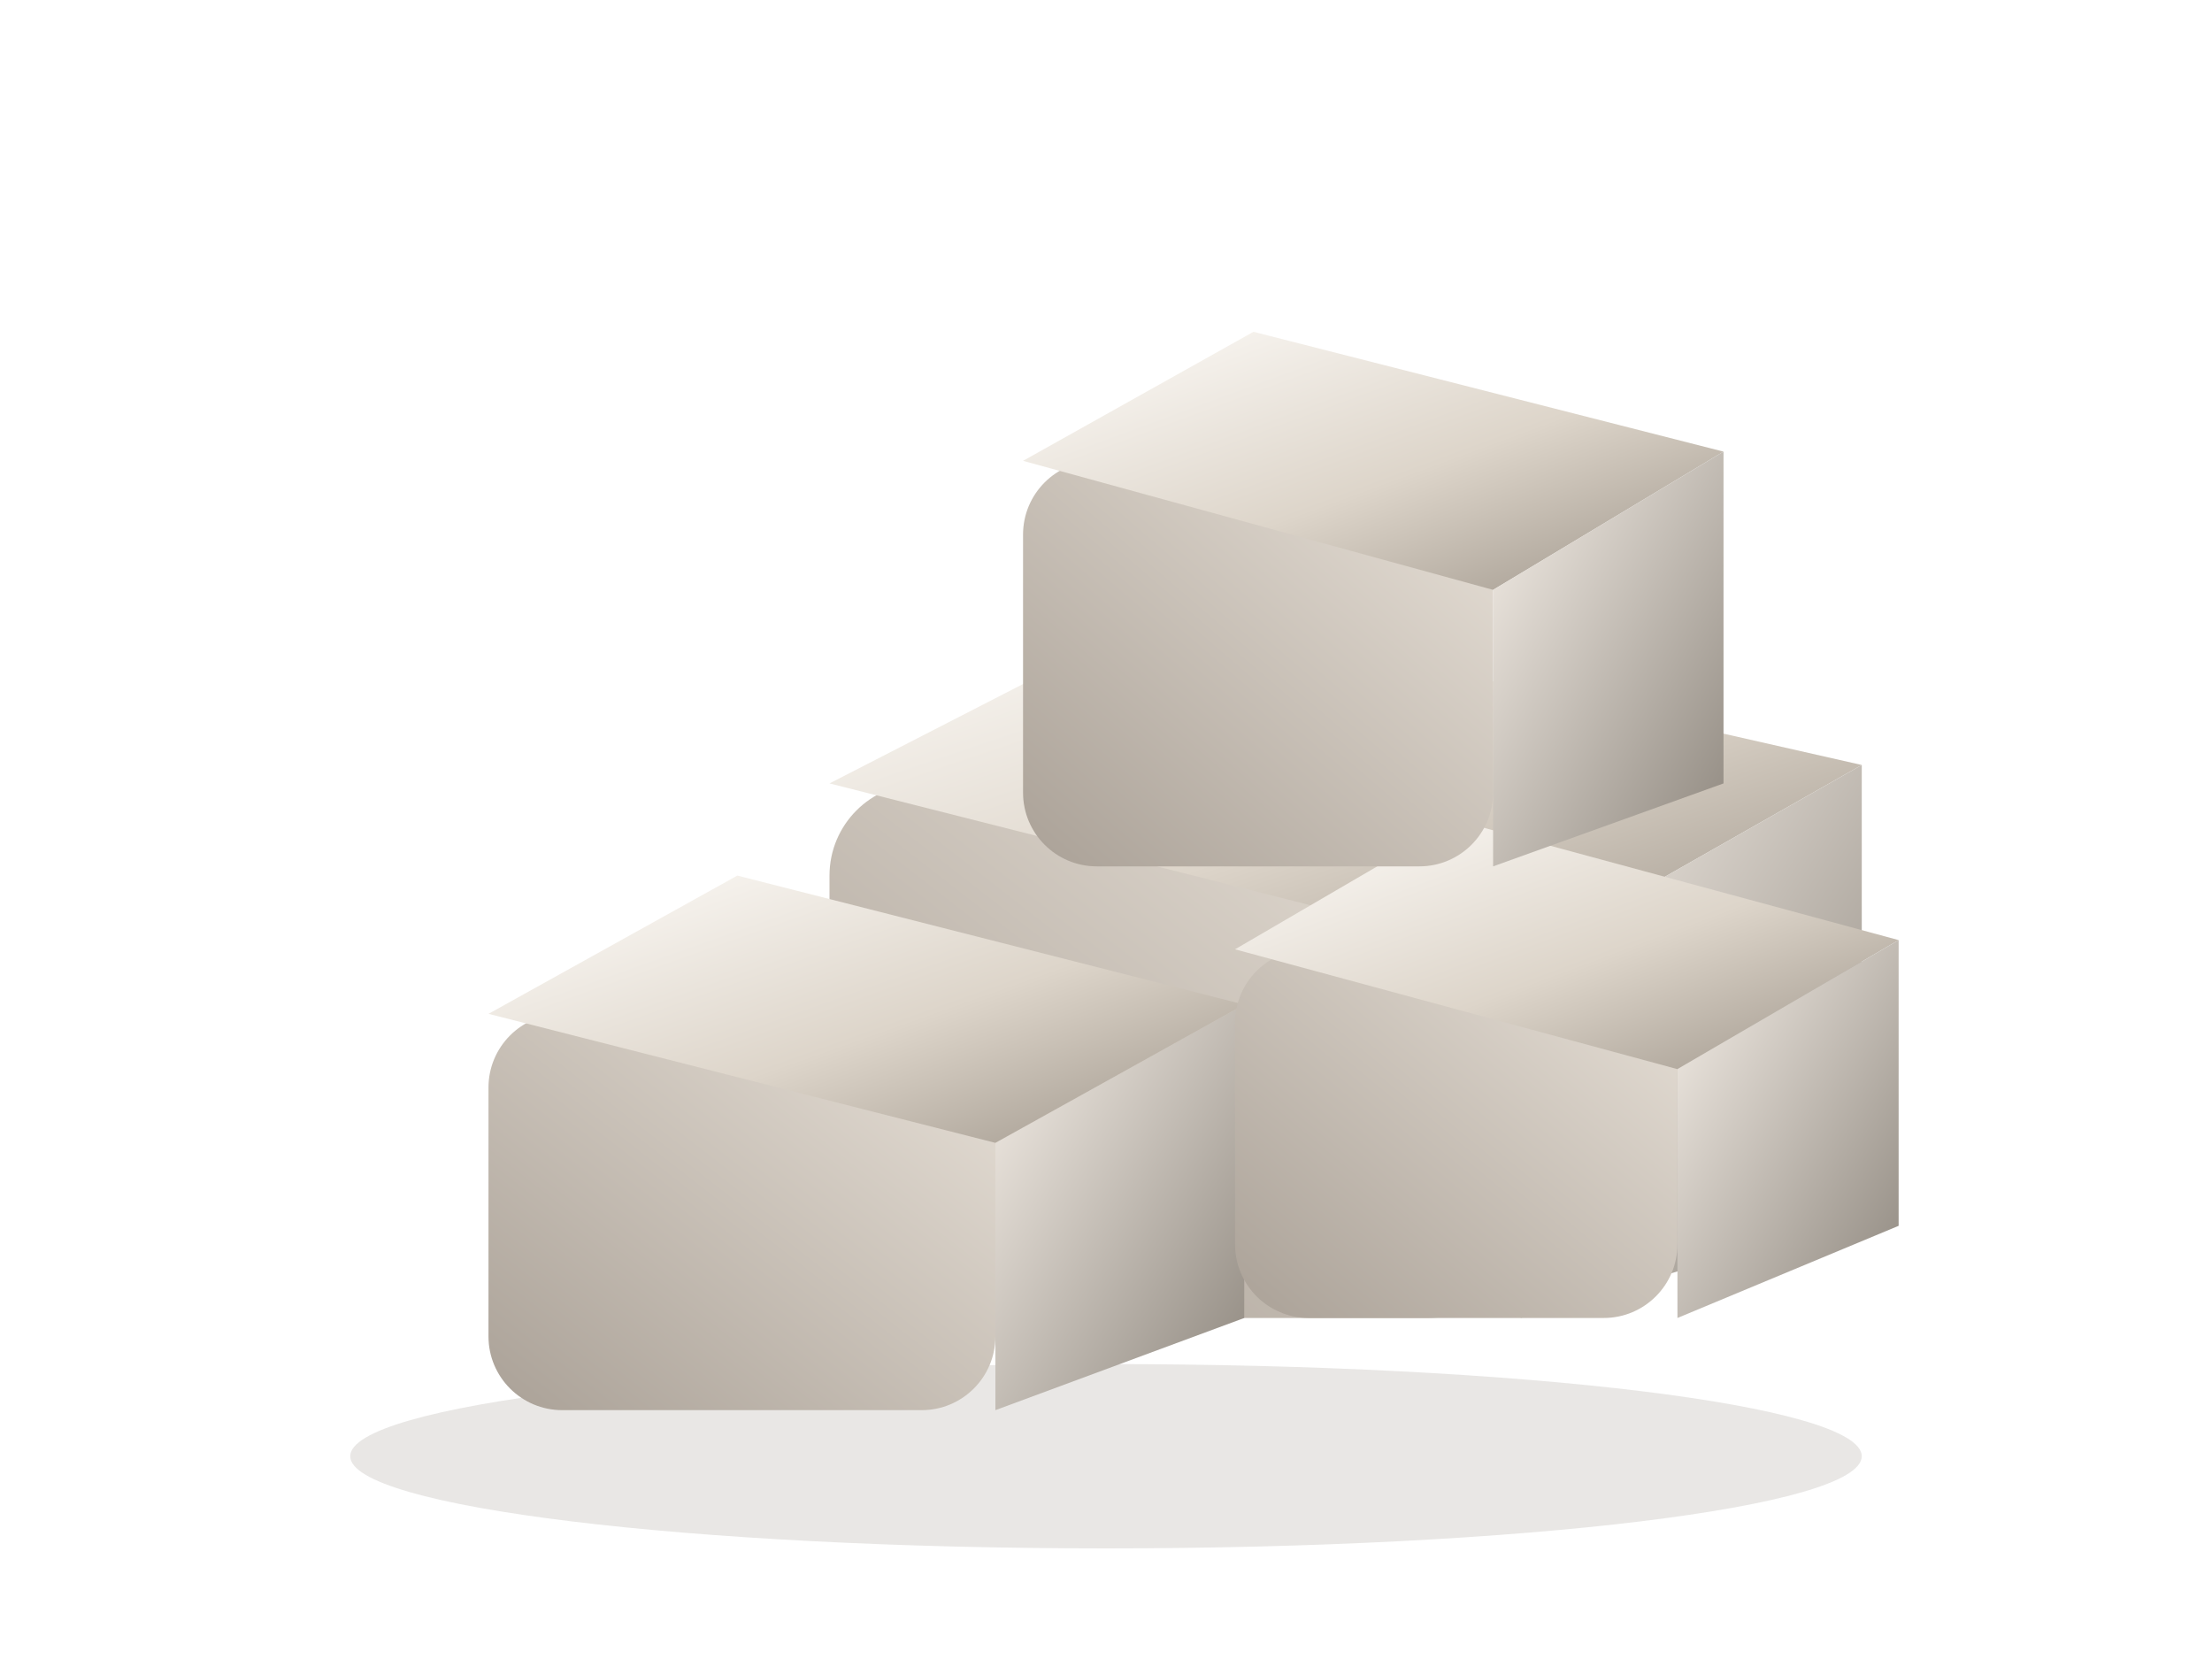
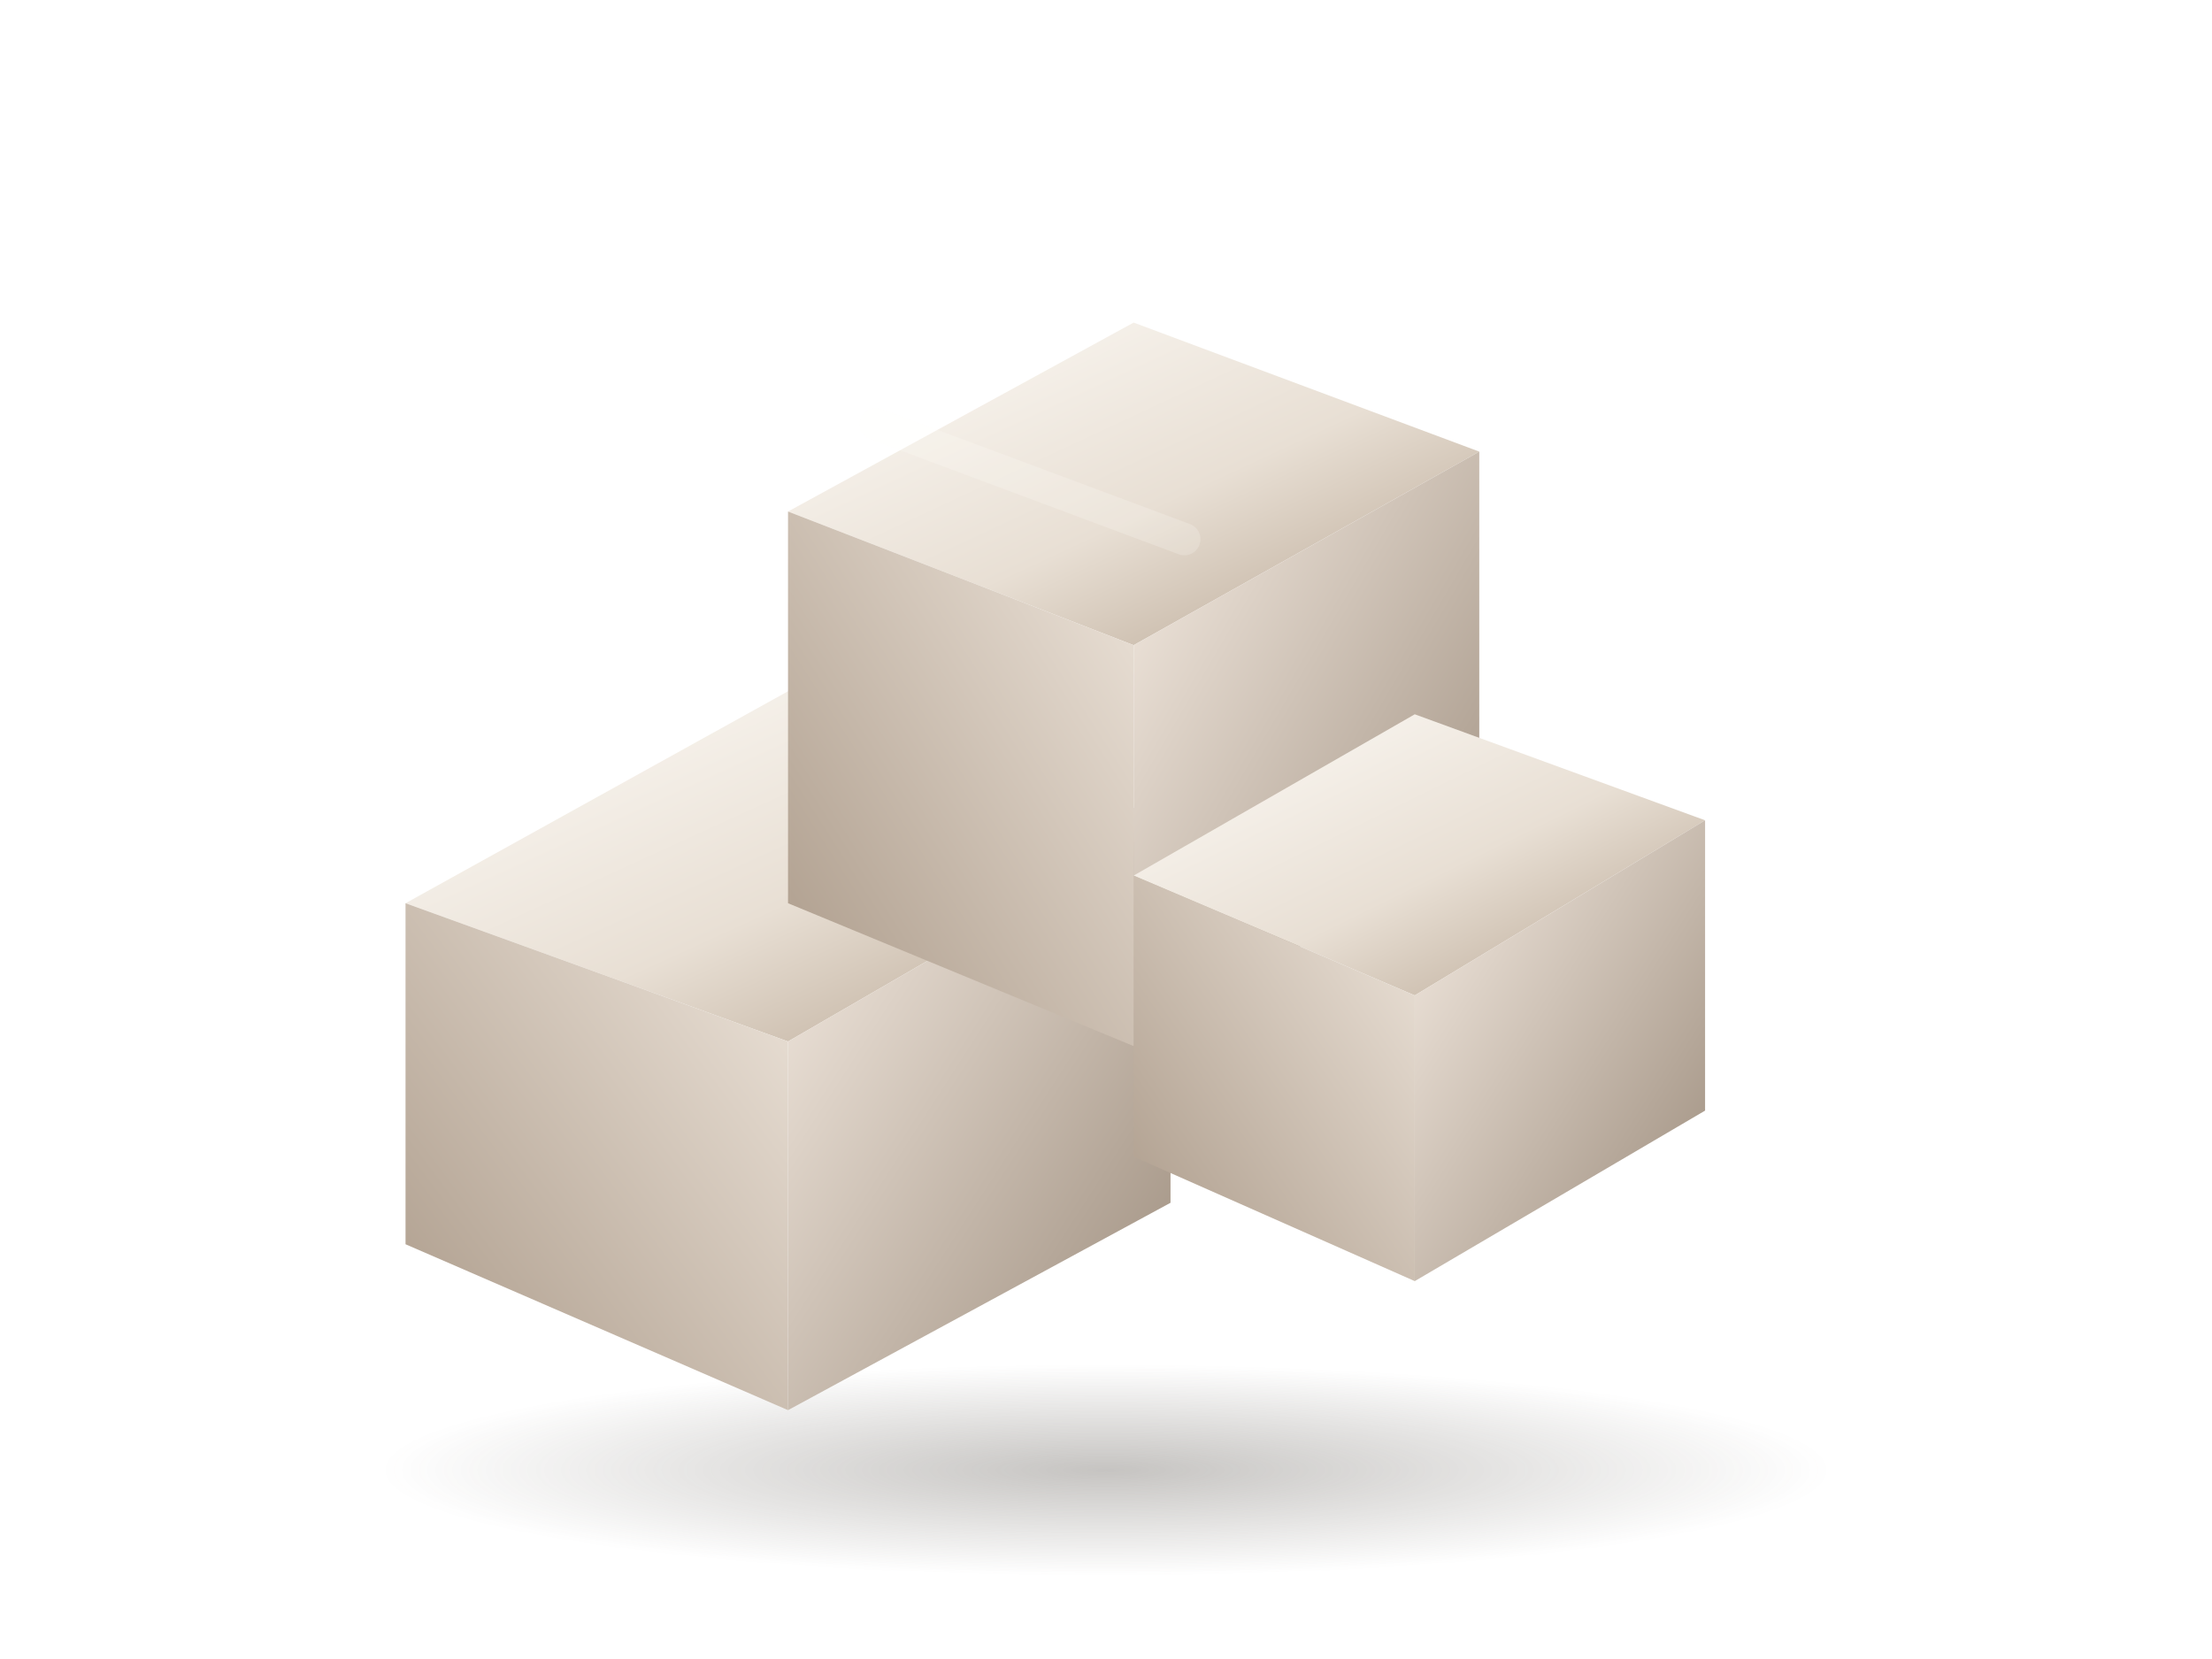
- <svg xmlns="http://www.w3.org/2000/svg" viewBox="0 0 240 180">
+ <svg xmlns="http://www.w3.org/2000/svg" viewBox="0 0 480 360">
  <defs>
-     <linearGradient id="top" x1="0" y1="0" x2="1" y2="1">
-       <stop stop-color="#fffdfa" />
-       <stop offset=".55" stop-color="#ddd5ca" />
-       <stop offset="1" stop-color="#9c9388" />
+     <linearGradient id="t" x1="0" y1="0" x2="1" y2="1">
+       <stop stop-color="#fffdf9" />
+       <stop offset=".55" stop-color="#e8dfd4" />
+       <stop offset="1" stop-color="#b29f8b" />
    </linearGradient>
-     <linearGradient id="left" x1="1" y1="0" x2="0" y2="1">
-       <stop stop-color="#e8e1d8" />
-       <stop offset="1" stop-color="#aaa197" />
+     <linearGradient id="l" x1="1" y1="0" x2="0" y2="1">
+       <stop stop-color="#eee5db" />
+       <stop offset="1" stop-color="#aa9988" />
    </linearGradient>
-     <linearGradient id="right" x1="0" y1="0" x2="1" y2="1">
-       <stop stop-color="#f7f1ea" />
-       <stop offset="1" stop-color="#8e877e" />
+     <linearGradient id="r" x1="0" y1="0" x2="1" y2="1">
+       <stop stop-color="#f7eee5" />
+       <stop offset="1" stop-color="#9b8b7b" />
    </linearGradient>
+     <radialGradient id="s">
+       <stop stop-color="#57514a" stop-opacity=".34" />
+       <stop offset="1" stop-color="#57514a" stop-opacity="0" />
+     </radialGradient>
  </defs>
-   <ellipse cx="120" cy="158" rx="82" ry="10" fill="#8f887f" opacity=".2" />
-   <g transform="translate(35 20)">
-     <rect x="55" y="65" width="75" height="58" rx="10" fill="url(#left)" />
-     <polygon points="55,65 92,46 167,63 130,84" fill="url(#top)" />
-     <polygon points="130,84 167,63 167,112 130,123" fill="url(#right)" />
-     <rect x="18" y="90" width="55" height="43" rx="8" fill="url(#left)" />
-     <polygon points="18,90 45,75 100,89 73,104" fill="url(#top)" />
-     <polygon points="73,104 100,89 100,123 73,133" fill="url(#right)" />
-     <rect x="99" y="83" width="48" height="40" rx="8" fill="url(#left)" />
-     <polygon points="99,83 123,69 171,82 147,96" fill="url(#top)" />
-     <polygon points="147,96 171,82 171,113 147,123" fill="url(#right)" />
-     <rect x="76" y="30" width="51" height="44" rx="8" fill="url(#left)" />
-     <polygon points="76,30 101,16 152,29 127,44" fill="url(#top)" />
-     <polygon points="127,44 152,29 152,65 127,74" fill="url(#right)" />
-   </g>
+   <ellipse cx="240" cy="319" rx="158" ry="23" fill="url(#s)" />
+   <polygon points="88 196 171 150 254 178 171 226" fill="url(#t)" />
+   <path d="m88 196 83 30v80l-83-36Z" fill="url(#l)" />
+   <path d="m171 226 83-48v83l-83 45Z" fill="url(#r)" />
+   <polygon points="171 111 246 70 321 98 246 140" fill="url(#t)" />
+   <path d="m171 111 75 29v87l-75-31Z" fill="url(#l)" />
+   <path d="m246 140 75-42v84l-75 45Z" fill="url(#r)" />
+   <polygon points="246 190 307 155 370 178 307 216" fill="url(#t)" />
+   <path d="m246 190 61 26v62l-61-27Z" fill="url(#l)" />
+   <path d="m307 216 63-38v63l-63 37Z" fill="url(#r)" />
+   <path d="m190 92 67 25" stroke="#fffdf9" stroke-width="7" opacity=".20" stroke-linecap="round" />
</svg>
